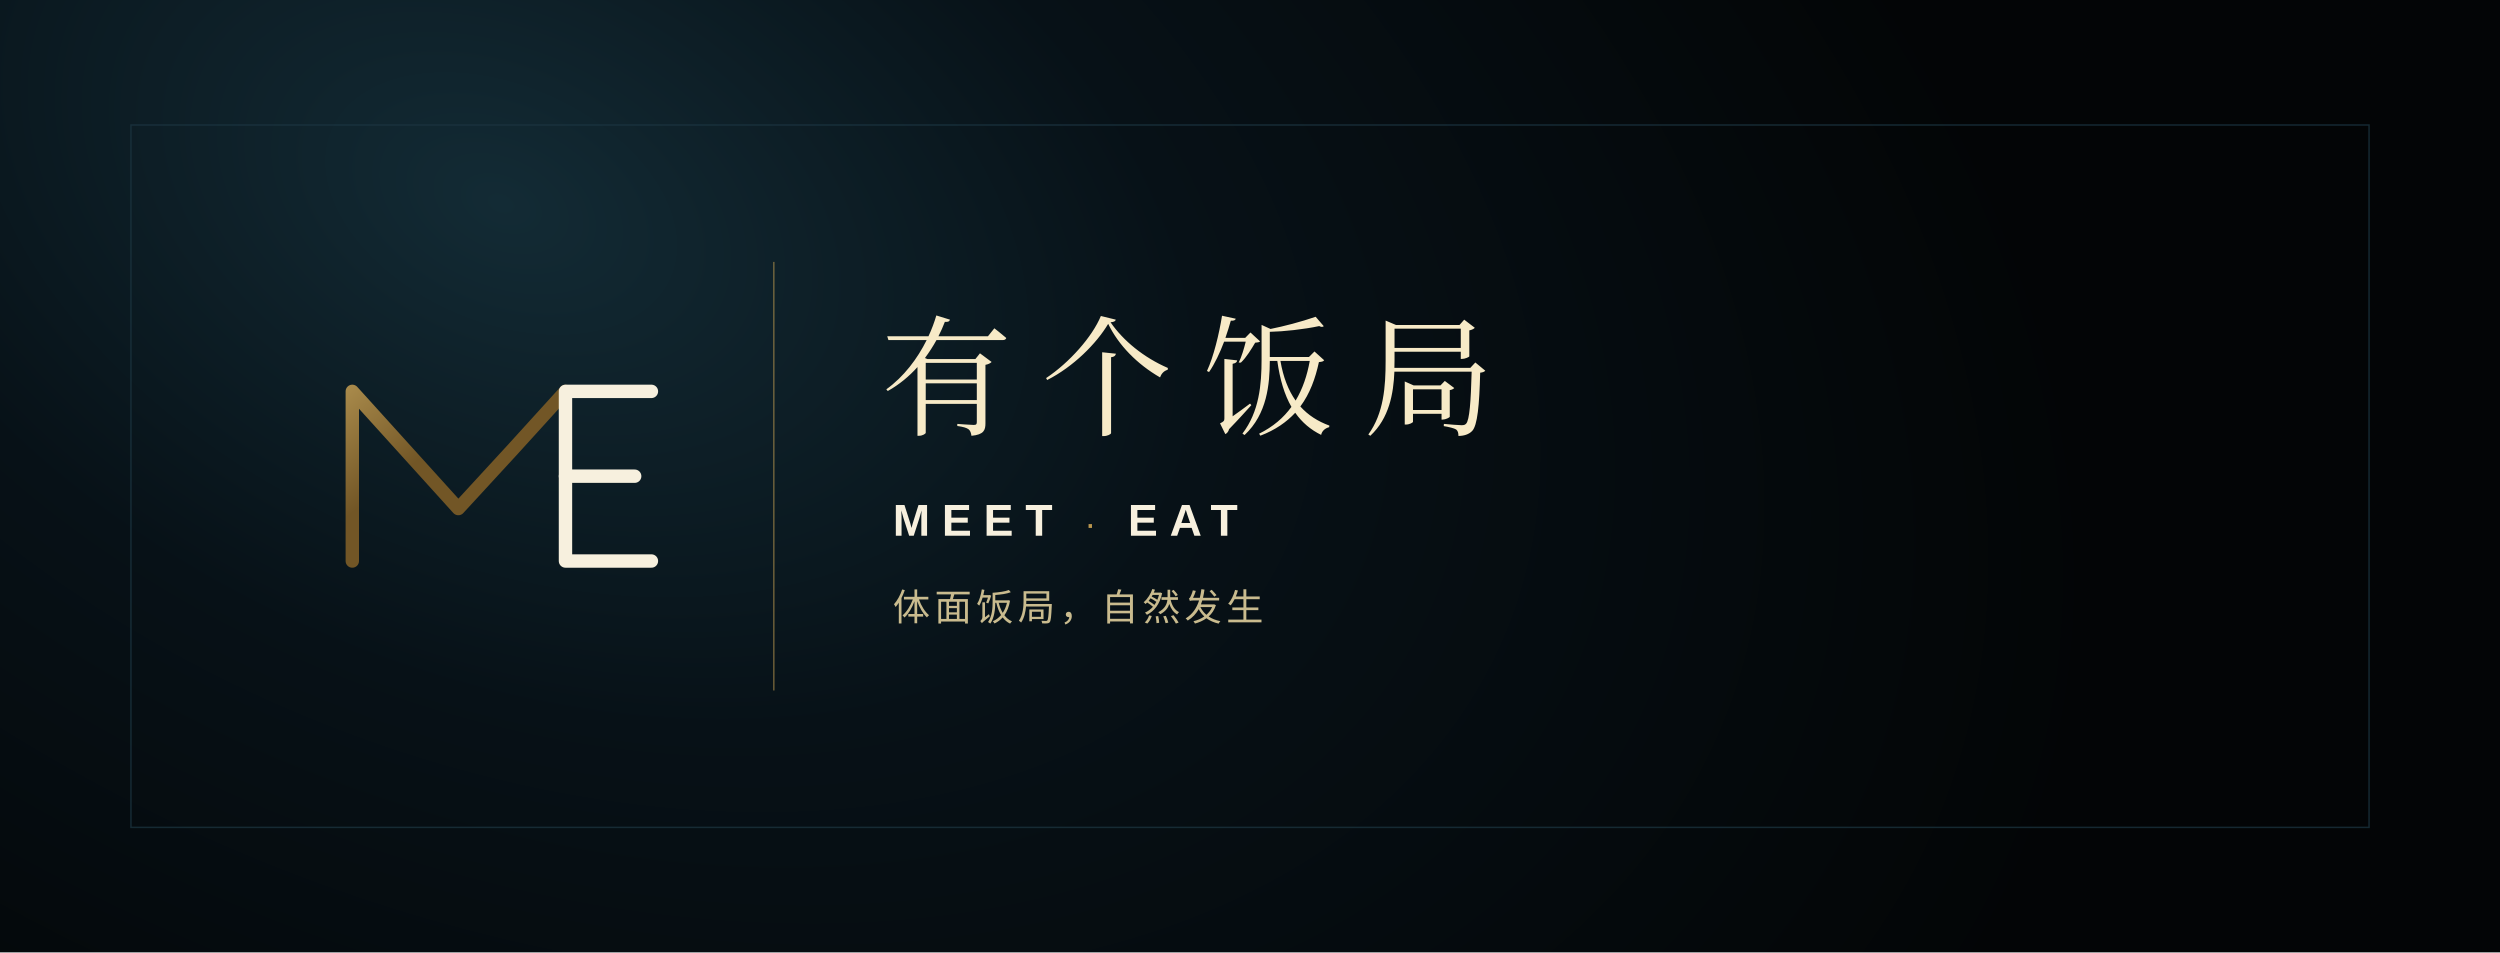
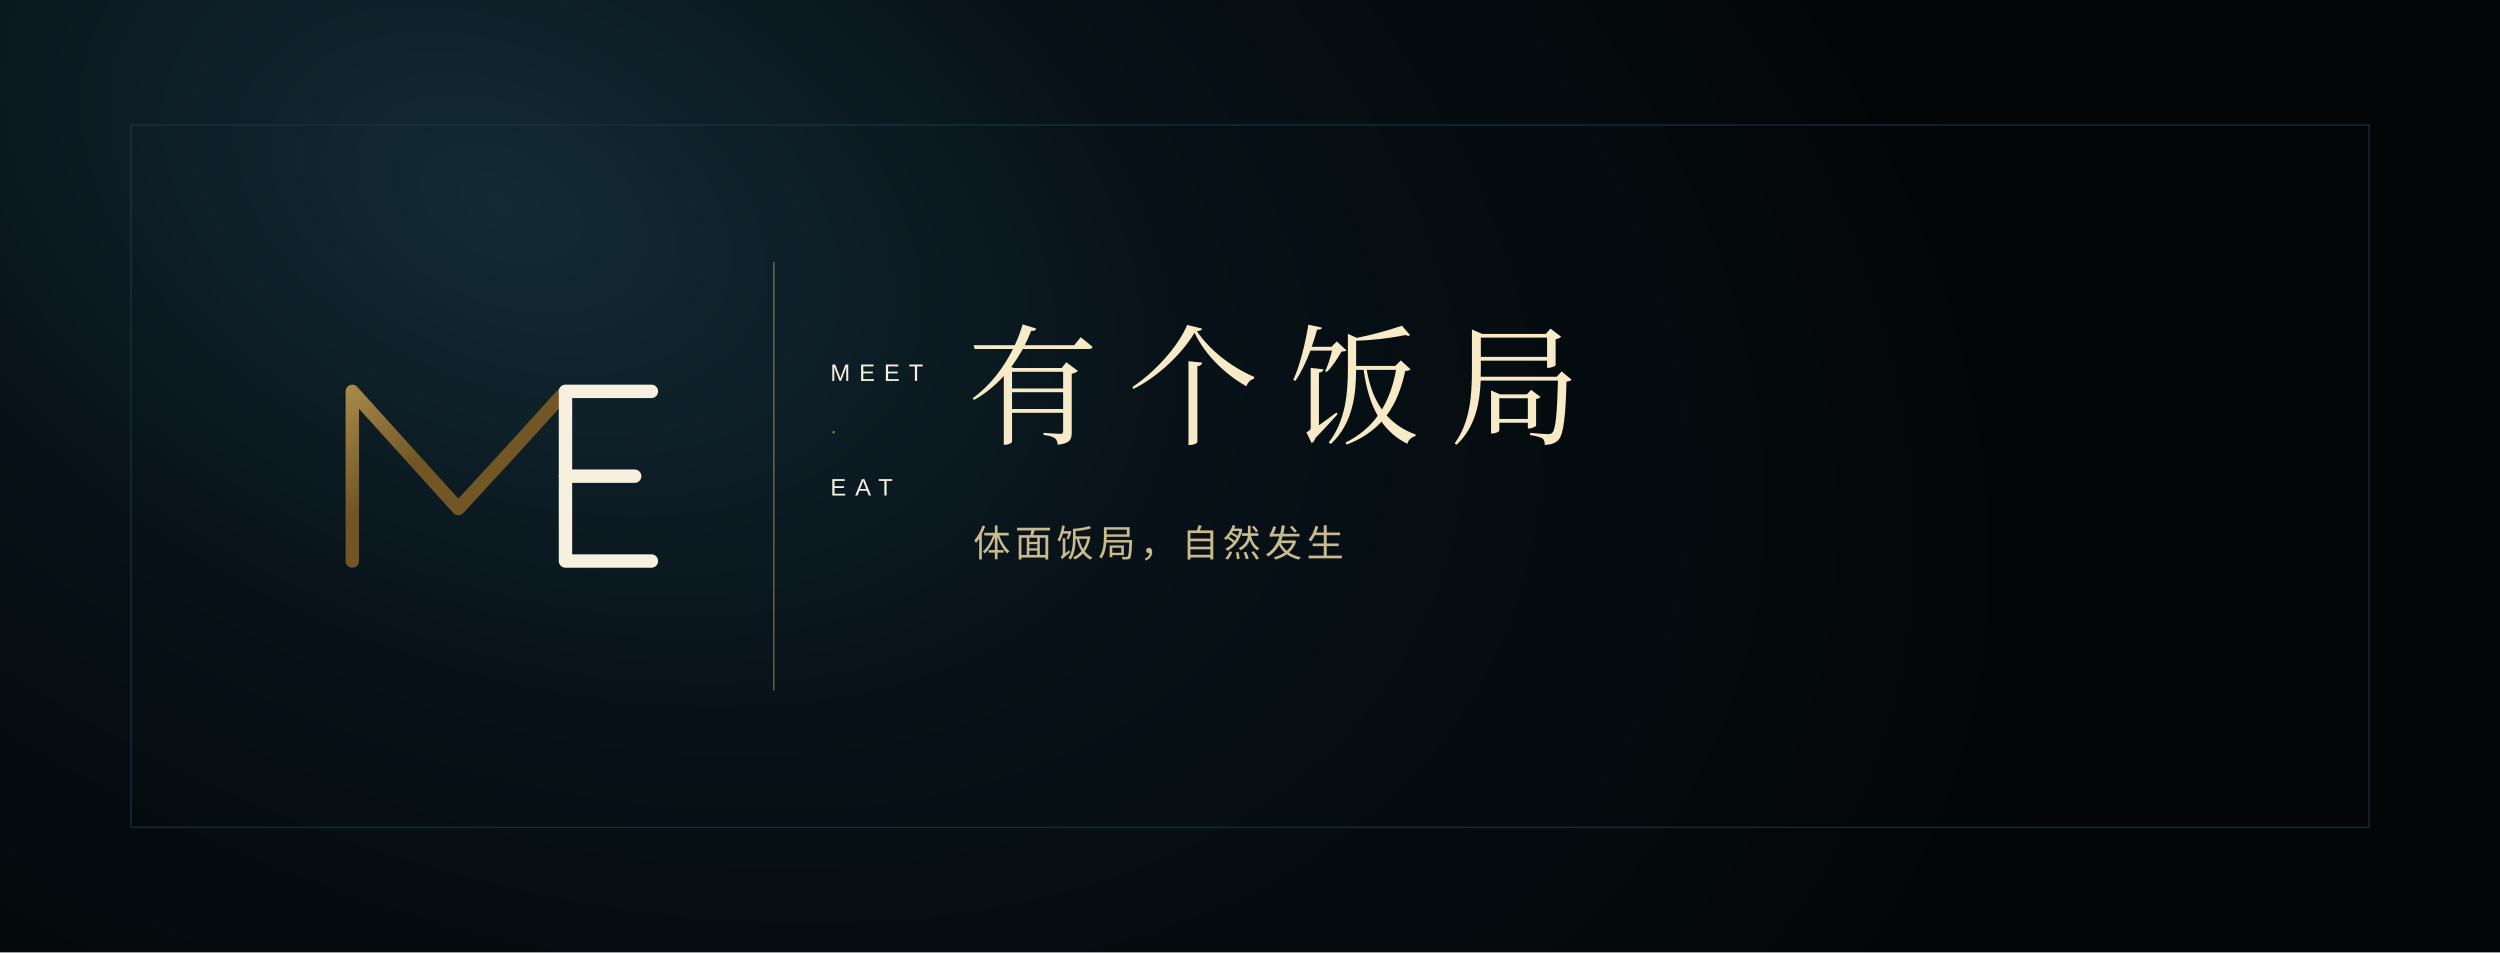
<svg xmlns="http://www.w3.org/2000/svg" width="1680" height="640" viewBox="0 0 1680 640" fill="none">
  <defs>
    <radialGradient id="canvas" cx="0" cy="0" r="1" gradientUnits="userSpaceOnUse" gradientTransform="translate(340 140) rotate(23) scale(1120 720)">
      <stop stop-color="#132B35" />
      <stop offset="0.44" stop-color="#071117" />
      <stop offset="1" stop-color="#030506" />
    </radialGradient>
    <linearGradient id="gold" x1="122" y1="118" x2="424" y2="496" gradientUnits="userSpaceOnUse">
      <stop stop-color="#F8E9BF" />
      <stop offset="0.44" stop-color="#C4A45D" />
      <stop offset="1" stop-color="#725626" />
    </linearGradient>
  </defs>
  <rect width="1680" height="640" fill="url(#canvas)" />
  <path d="M88 84H1592V556H88V84Z" stroke="#1B3540" stroke-width="1" opacity="0.74" />
  <g transform="translate(116 128) scale(0.375)">
    <path d="M322 664V360L512 570Q612 462 704 360" stroke="url(#gold)" stroke-width="24" stroke-linecap="round" stroke-linejoin="round" />
    <path d="M858 360H704V664H858" stroke="#F7F0DE" stroke-width="24" stroke-linecap="round" stroke-linejoin="round" />
    <path d="M704 512H828" stroke="#F7F0DE" stroke-width="24" stroke-linecap="round" />
  </g>
  <path d="M520 176V464" stroke="#B9964E" stroke-width="1" opacity="0.56" />
-   <text x="592" y="286" fill="#F7EAC7" font-family="Songti SC, STSong, Noto Serif CJK SC, Source Han Serif SC, serif" font-size="88" font-weight="300" letter-spacing="20">有个饭局</text>
-   <text x="600" y="360" font-family="Avenir Next, Helvetica Neue, Arial, sans-serif" fill="#F7F0DE" letter-spacing="8">
-     <tspan font-size="30" font-weight="600">MEET</tspan>
-     <tspan font-size="24" fill="#B9964E" dx="18">·</tspan>
-     <tspan font-size="30" font-weight="600" dx="18">EAT</tspan>
-   </text>
-   <text x="600" y="417" fill="#C9BB8E" font-family="PingFang SC, Microsoft YaHei, sans-serif" font-size="25" font-weight="300" letter-spacing="3">体面饭局，自然发生</text>
+   <text x="558" y="256" fill="#F7F0DE" font-family="Avenir Next, Helvetica Neue, Arial, sans-serif" font-size="16" font-weight="400" letter-spacing="6">MEET</text>
+   <text x="558" y="294" fill="#B9964E" font-family="Avenir Next, Helvetica Neue, Arial, sans-serif" font-size="13" font-weight="300" letter-spacing="0">·</text>
+   <text x="558" y="333" fill="#F7F0DE" font-family="Avenir Next, Helvetica Neue, Arial, sans-serif" font-size="16" font-weight="400" letter-spacing="6">EAT</text>
+   <text x="650" y="292" fill="#F7EAC7" font-family="Songti SC, STSong, Noto Serif CJK SC, Source Han Serif SC, serif" font-size="88" font-weight="300" letter-spacing="20">有个饭局</text>
+   <text x="654" y="374" fill="#C9BB8E" font-family="PingFang SC, Microsoft YaHei, sans-serif" font-size="25" font-weight="300" letter-spacing="3">体面饭局，自然发生</text>
</svg>
